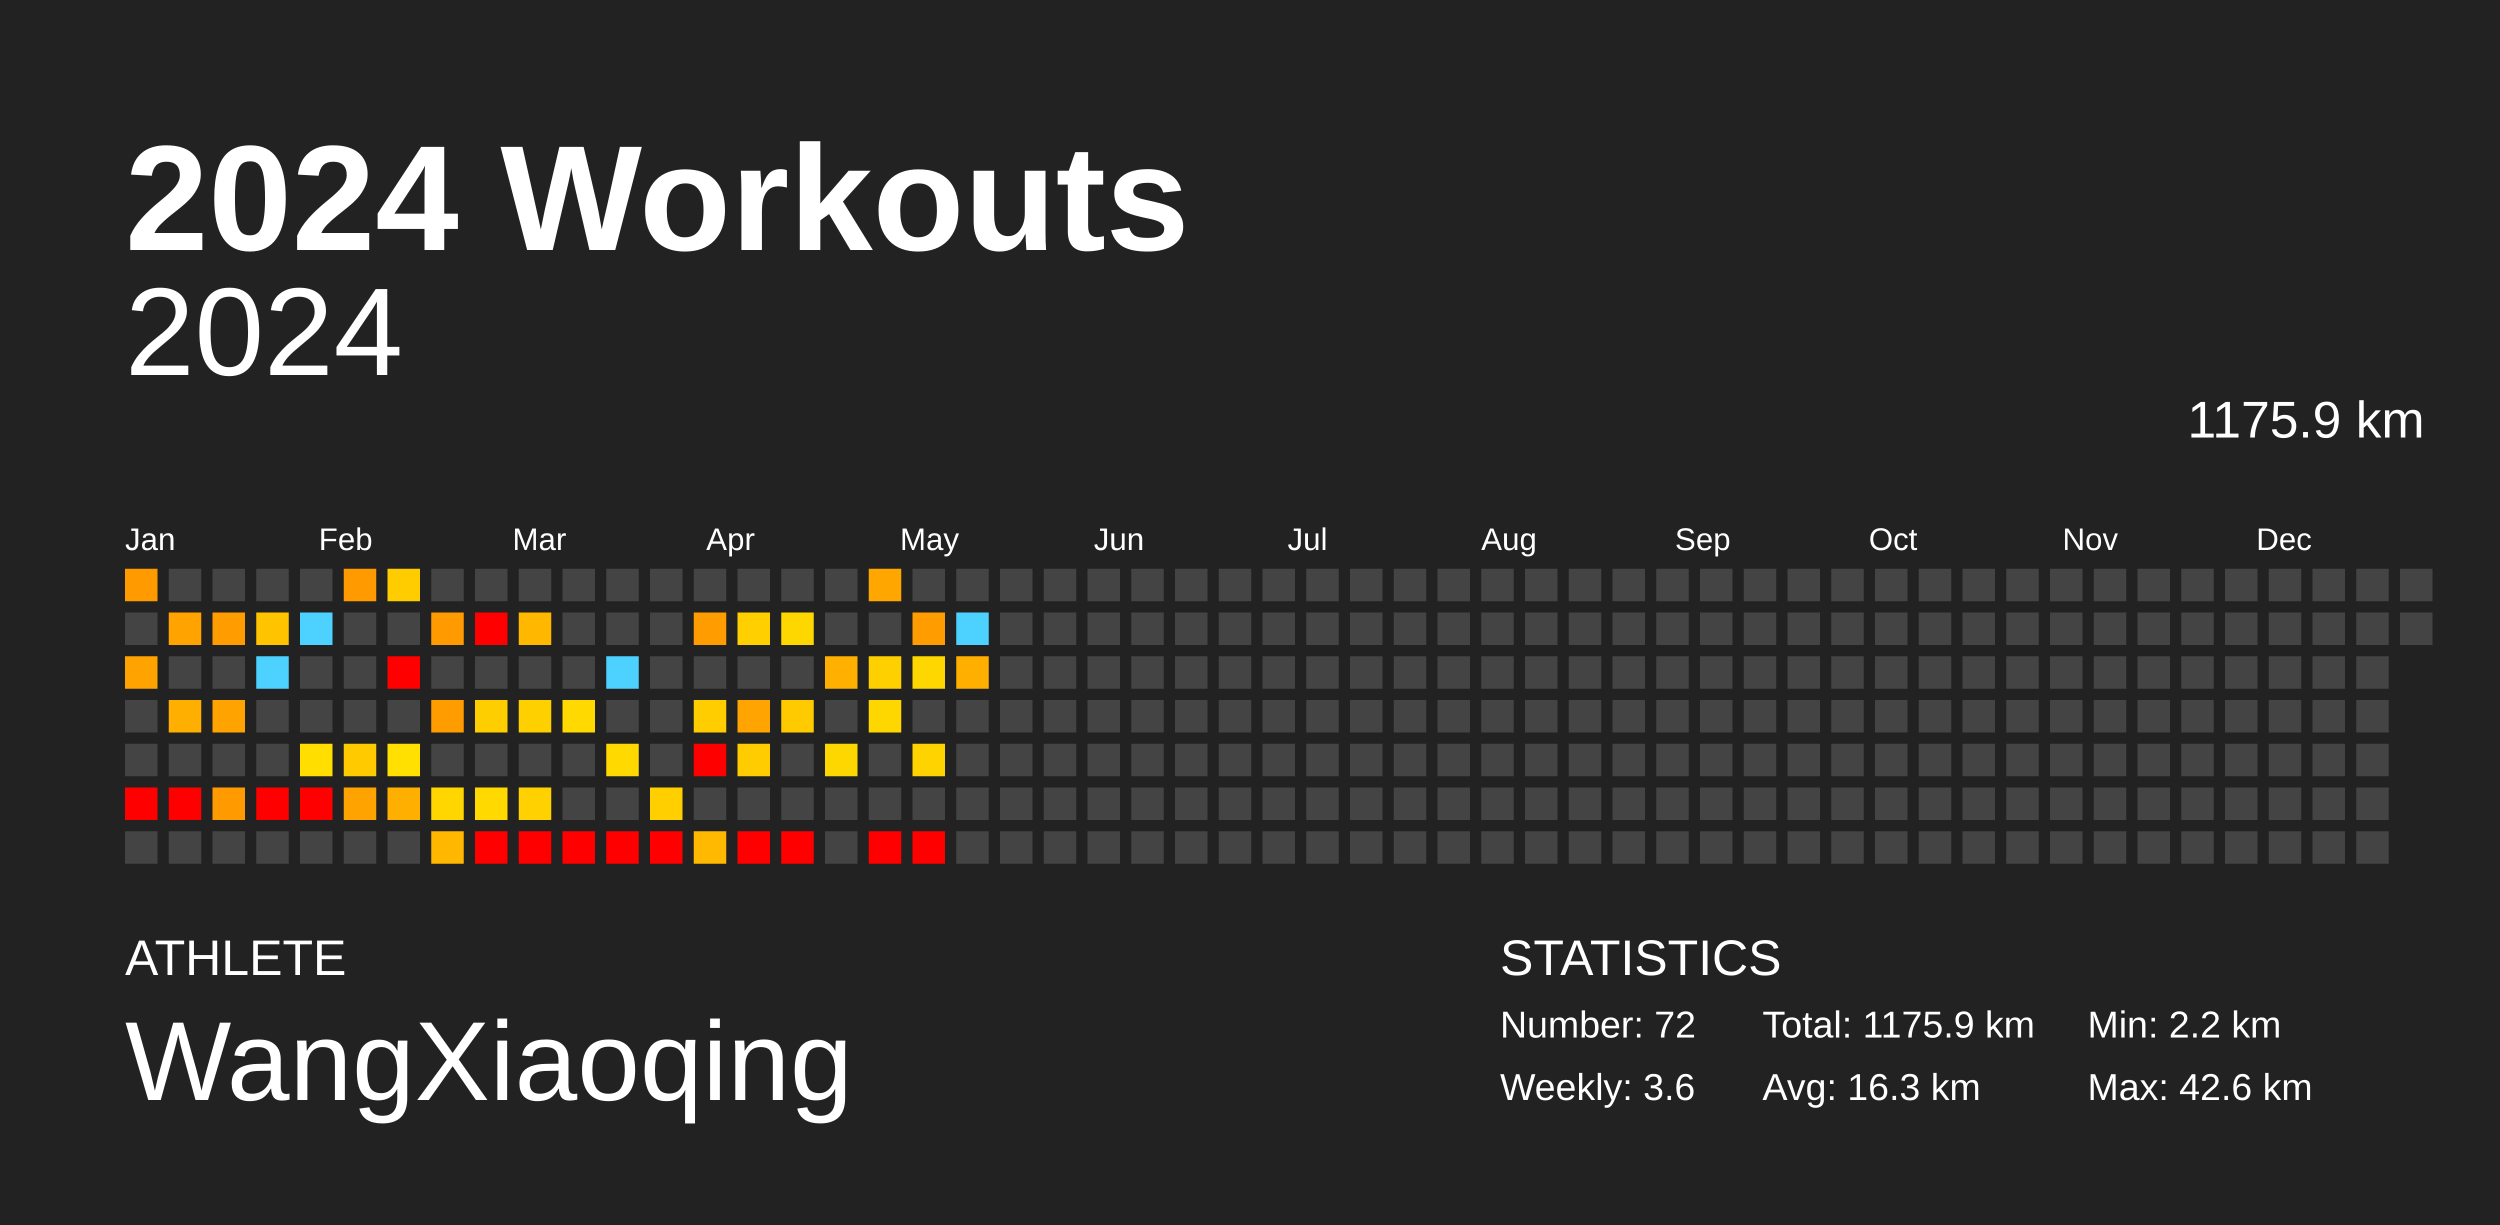
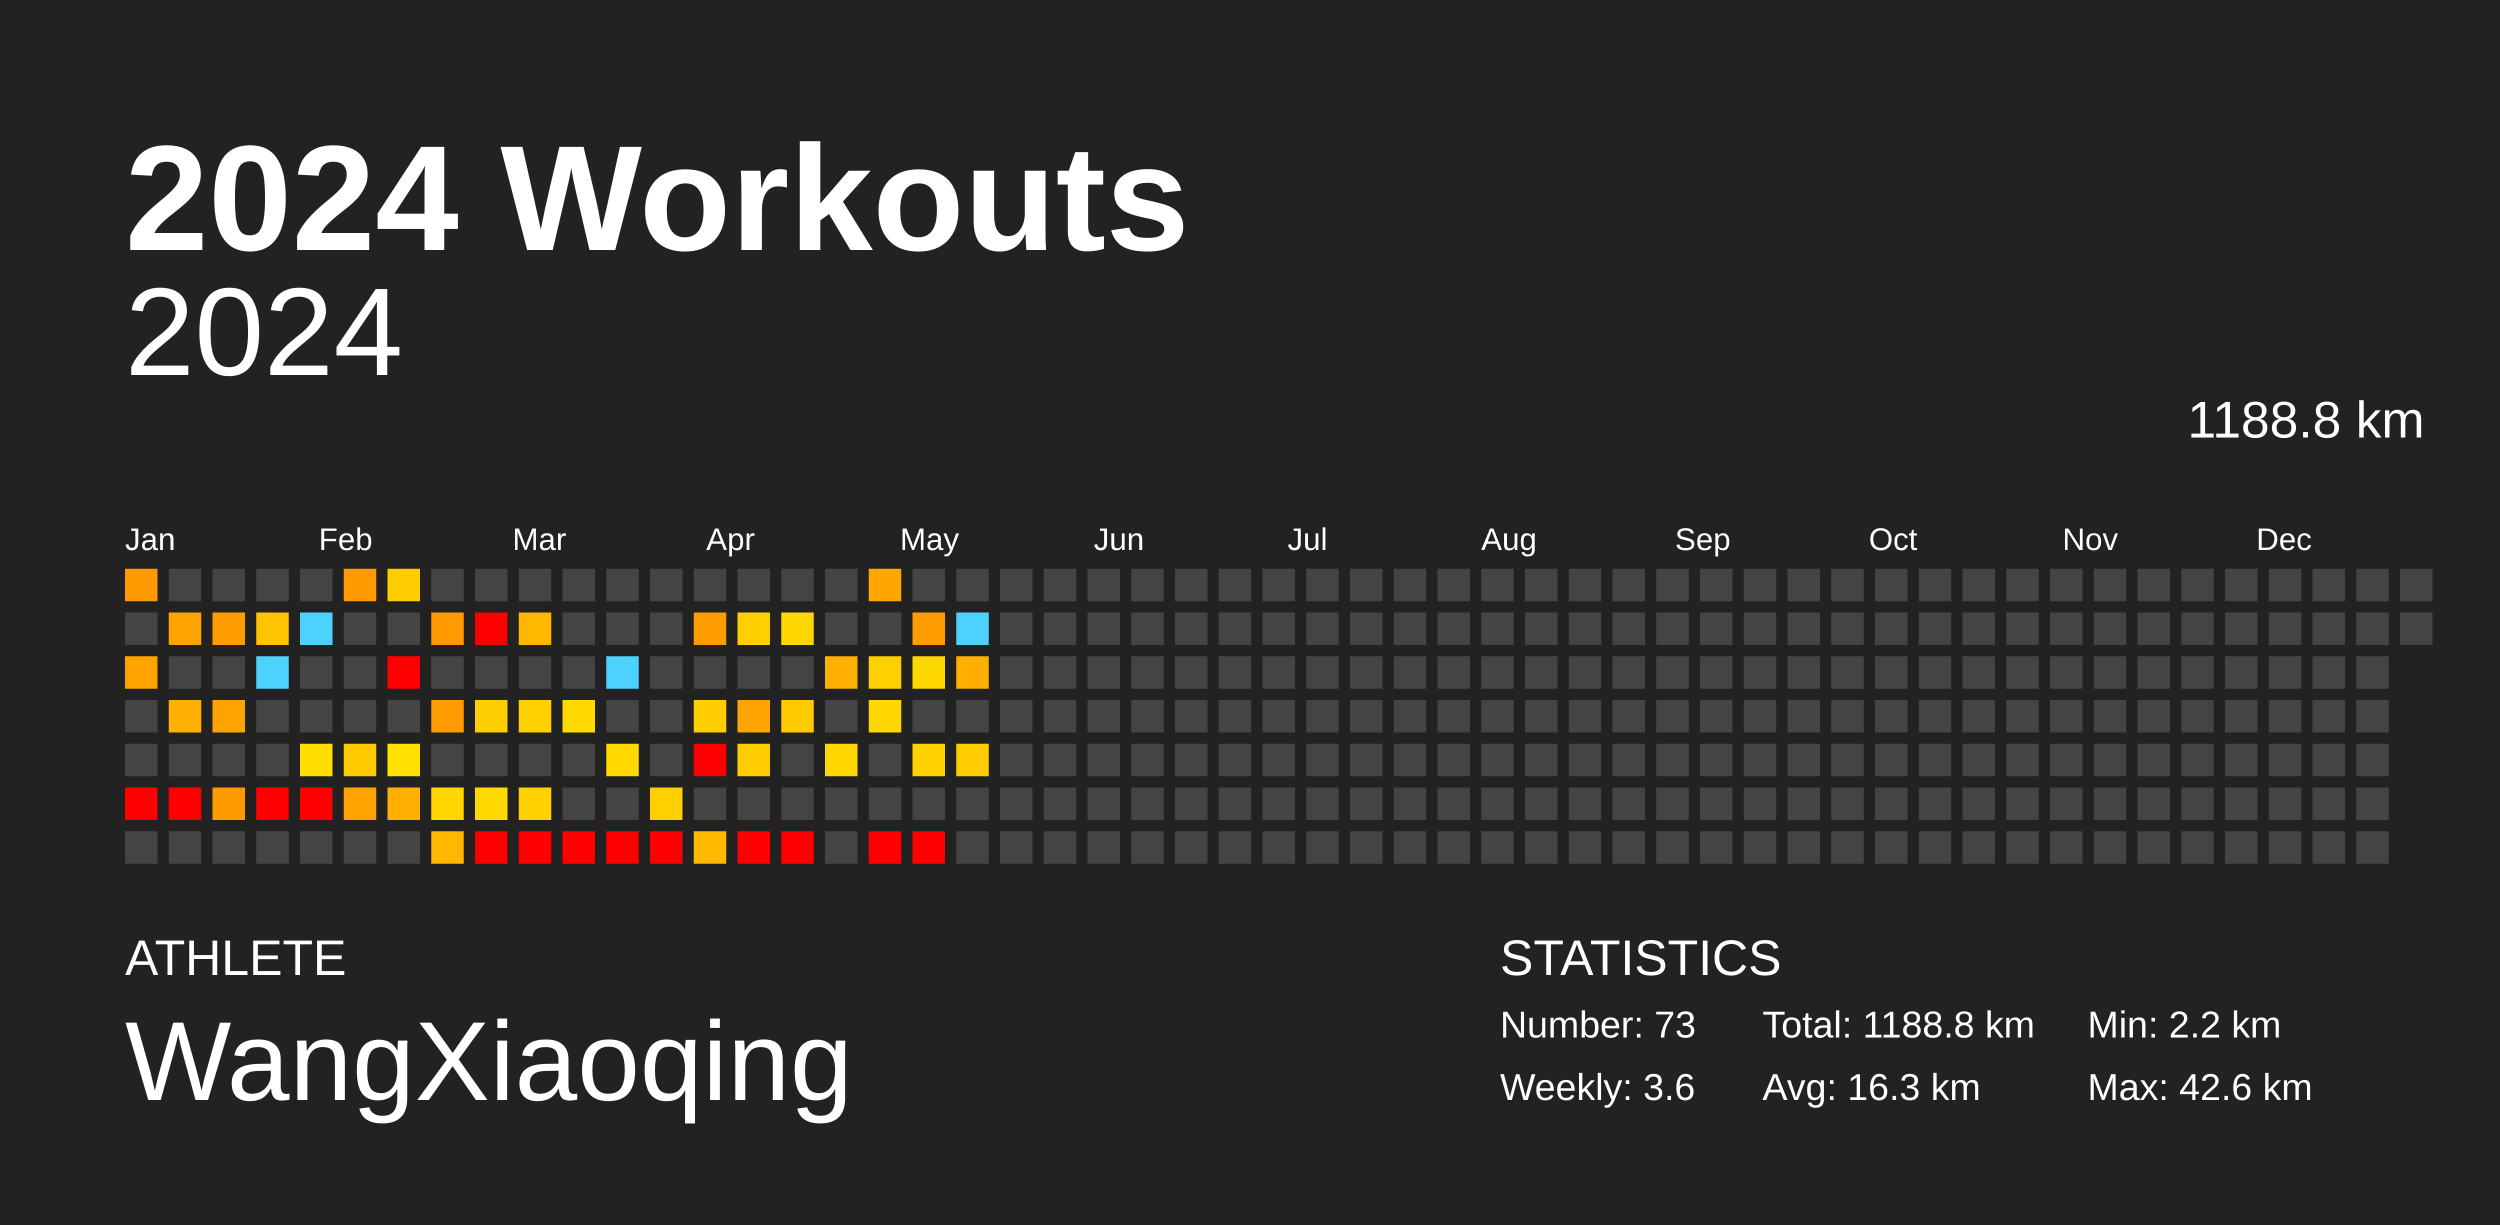
<svg xmlns="http://www.w3.org/2000/svg" baseProfile="full" height="98mm" version="1.1" viewBox="0,0,200,98" width="200mm">
  <defs />
  <rect fill="#222222" height="98" width="200" x="0" y="0" />
  <text fill="#FFFFFF" style="font-size:12px; font-family:Arial; font-weight:bold;" x="10" y="20">2024 Workouts</text>
  <text fill="#FFFFFF" style="font-size:4px; font-family:Arial" x="10" y="78">ATHLETE</text>
  <text fill="#FFFFFF" style="font-size:9px; font-family:Arial" x="10" y="88">WangXiaoqing</text>
  <text fill="#FFFFFF" style="font-size:4px; font-family:Arial" x="120" y="78">STATISTICS</text>
-   <text fill="#FFFFFF" style="font-size:3px; font-family:Arial" x="120" y="83">Number: 72</text>
+   <text fill="#FFFFFF" style="font-size:3px; font-family:Arial" x="120" y="83">Number: 73</text>
  <text fill="#FFFFFF" style="font-size:3px; font-family:Arial" x="120" y="88">Weekly: 3.6</text>
-   <text fill="#FFFFFF" style="font-size:3px; font-family:Arial" x="141" y="83">Total: 1175.9 km</text>
+   <text fill="#FFFFFF" style="font-size:3px; font-family:Arial" x="141" y="83">Total: 1188.8 km</text>
  <text fill="#FFFFFF" style="font-size:3px; font-family:Arial" x="141" y="88">Avg: 16.3 km</text>
  <text fill="#FFFFFF" style="font-size:3px; font-family:Arial" x="167" y="83">Min: 2.2 km</text>
  <text fill="#FFFFFF" style="font-size:3px; font-family:Arial" x="167" y="88">Max: 42.6 km</text>
  <text alignment-baseline="hanging" fill="#FFFFFF" style="font-size:10.0px; font-family:Arial;" x="10" y="30">2024</text>
-   <text alignment-baseline="hanging" fill="#FFFFFF" style="font-size:4.125px; font-family:Arial;" x="175" y="35">1175.9 km</text>
+   <text alignment-baseline="hanging" fill="#FFFFFF" style="font-size:4.125px; font-family:Arial;" x="175" y="35">1188.8 km</text>
  <text fill="#FFFFFF" style="font-size:2.5px; font-family:Arial" x="10.0" y="44">Jan</text>
  <text fill="#FFFFFF" style="font-size:2.5px; font-family:Arial" x="25.5" y="44">Feb</text>
  <text fill="#FFFFFF" style="font-size:2.5px; font-family:Arial" x="41.0" y="44">Mar</text>
  <text fill="#FFFFFF" style="font-size:2.5px; font-family:Arial" x="56.5" y="44">Apr</text>
  <text fill="#FFFFFF" style="font-size:2.5px; font-family:Arial" x="72.0" y="44">May</text>
  <text fill="#FFFFFF" style="font-size:2.5px; font-family:Arial" x="87.5" y="44">Jun</text>
  <text fill="#FFFFFF" style="font-size:2.5px; font-family:Arial" x="103.0" y="44">Jul</text>
  <text fill="#FFFFFF" style="font-size:2.5px; font-family:Arial" x="118.5" y="44">Aug</text>
  <text fill="#FFFFFF" style="font-size:2.5px; font-family:Arial" x="134.0" y="44">Sep</text>
  <text fill="#FFFFFF" style="font-size:2.5px; font-family:Arial" x="149.5" y="44">Oct</text>
  <text fill="#FFFFFF" style="font-size:2.5px; font-family:Arial" x="165.0" y="44">Nov</text>
  <text fill="#FFFFFF" style="font-size:2.5px; font-family:Arial" x="180.5" y="44">Dec</text>
  <rect fill="#ff9b00" height="2.6" width="2.6" x="10.0" y="45.5" />
  <rect fill="#444444" height="2.6" width="2.6" x="10.0" y="49.0" />
  <rect fill="#ffa300" height="2.6" width="2.6" x="10.0" y="52.5" />
  <rect fill="#444444" height="2.6" width="2.6" x="10.0" y="56.0" />
  <rect fill="#444444" height="2.6" width="2.6" x="10.0" y="59.5" />
  <rect fill="red" height="2.6" width="2.6" x="10.0" y="63.0" />
  <rect fill="#444444" height="2.6" width="2.6" x="10.0" y="66.5" />
  <rect fill="#444444" height="2.6" width="2.6" x="13.5" y="45.5" />
  <rect fill="#ffa300" height="2.6" width="2.6" x="13.5" y="49.0" />
  <rect fill="#444444" height="2.6" width="2.6" x="13.5" y="52.5" />
  <rect fill="#ffaf00" height="2.6" width="2.6" x="13.5" y="56.0" />
  <rect fill="#444444" height="2.6" width="2.6" x="13.5" y="59.5" />
  <rect fill="red" height="2.6" width="2.6" x="13.5" y="63.0" />
  <rect fill="#444444" height="2.6" width="2.6" x="13.5" y="66.5" />
  <rect fill="#444444" height="2.6" width="2.6" x="17.0" y="45.5" />
  <rect fill="#ff9c00" height="2.6" width="2.6" x="17.0" y="49.0" />
  <rect fill="#444444" height="2.6" width="2.6" x="17.0" y="52.5" />
  <rect fill="#ffa300" height="2.6" width="2.6" x="17.0" y="56.0" />
  <rect fill="#444444" height="2.6" width="2.6" x="17.0" y="59.5" />
  <rect fill="#ff9b00" height="2.6" width="2.6" x="17.0" y="63.0" />
  <rect fill="#444444" height="2.6" width="2.6" x="17.0" y="66.5" />
  <rect fill="#444444" height="2.6" width="2.6" x="20.5" y="45.5" />
  <rect fill="#ffc300" height="2.6" width="2.6" x="20.5" y="49.0" />
  <rect fill="#4dd2ff" height="2.6" width="2.6" x="20.5" y="52.5" />
  <rect fill="#444444" height="2.6" width="2.6" x="20.5" y="56.0" />
  <rect fill="#444444" height="2.6" width="2.6" x="20.5" y="59.5" />
  <rect fill="red" height="2.6" width="2.6" x="20.5" y="63.0" />
  <rect fill="#444444" height="2.6" width="2.6" x="20.5" y="66.5" />
  <rect fill="#444444" height="2.6" width="2.6" x="24.0" y="45.5" />
  <rect fill="#4dd2ff" height="2.6" width="2.6" x="24.0" y="49.0" />
  <rect fill="#444444" height="2.6" width="2.6" x="24.0" y="52.5" />
  <rect fill="#444444" height="2.6" width="2.6" x="24.0" y="56.0" />
  <rect fill="#ffde00" height="2.6" width="2.6" x="24.0" y="59.5" />
  <rect fill="red" height="2.6" width="2.6" x="24.0" y="63.0" />
  <rect fill="#444444" height="2.6" width="2.6" x="24.0" y="66.5" />
  <rect fill="#ff9b00" height="2.6" width="2.6" x="27.5" y="45.5" />
  <rect fill="#444444" height="2.6" width="2.6" x="27.5" y="49.0" />
  <rect fill="#444444" height="2.6" width="2.6" x="27.5" y="52.5" />
  <rect fill="#444444" height="2.6" width="2.6" x="27.5" y="56.0" />
  <rect fill="#ffcb00" height="2.6" width="2.6" x="27.5" y="59.5" />
  <rect fill="#ffa300" height="2.6" width="2.6" x="27.5" y="63.0" />
  <rect fill="#444444" height="2.6" width="2.6" x="27.5" y="66.5" />
  <rect fill="#ffcc00" height="2.6" width="2.6" x="31.0" y="45.5" />
  <rect fill="#444444" height="2.6" width="2.6" x="31.0" y="49.0" />
  <rect fill="red" height="2.6" width="2.6" x="31.0" y="52.5" />
  <rect fill="#444444" height="2.6" width="2.6" x="31.0" y="56.0" />
  <rect fill="#ffe000" height="2.6" width="2.6" x="31.0" y="59.5" />
  <rect fill="#ffaf00" height="2.6" width="2.6" x="31.0" y="63.0" />
  <rect fill="#444444" height="2.6" width="2.6" x="31.0" y="66.5" />
  <rect fill="#444444" height="2.6" width="2.6" x="34.5" y="45.5" />
  <rect fill="#ff9b00" height="2.6" width="2.6" x="34.5" y="49.0" />
  <rect fill="#444444" height="2.6" width="2.6" x="34.5" y="52.5" />
  <rect fill="#ff9c00" height="2.6" width="2.6" x="34.5" y="56.0" />
  <rect fill="#444444" height="2.6" width="2.6" x="34.5" y="59.5" />
  <rect fill="#ffd600" height="2.6" width="2.6" x="34.5" y="63.0" />
  <rect fill="#ffb700" height="2.6" width="2.6" x="34.5" y="66.5" />
  <rect fill="#444444" height="2.6" width="2.6" x="38.0" y="45.5" />
  <rect fill="red" height="2.6" width="2.6" x="38.0" y="49.0" />
  <rect fill="#444444" height="2.6" width="2.6" x="38.0" y="52.5" />
  <rect fill="#ffce00" height="2.6" width="2.6" x="38.0" y="56.0" />
  <rect fill="#444444" height="2.6" width="2.6" x="38.0" y="59.5" />
  <rect fill="#ffd900" height="2.6" width="2.6" x="38.0" y="63.0" />
  <rect fill="red" height="2.6" width="2.6" x="38.0" y="66.5" />
  <rect fill="#444444" height="2.6" width="2.6" x="41.5" y="45.5" />
  <rect fill="#ffb700" height="2.6" width="2.6" x="41.5" y="49.0" />
  <rect fill="#444444" height="2.6" width="2.6" x="41.5" y="52.5" />
  <rect fill="#ffd000" height="2.6" width="2.6" x="41.5" y="56.0" />
  <rect fill="#444444" height="2.6" width="2.6" x="41.5" y="59.5" />
  <rect fill="#ffd100" height="2.6" width="2.6" x="41.5" y="63.0" />
  <rect fill="red" height="2.6" width="2.6" x="41.5" y="66.5" />
  <rect fill="#444444" height="2.6" width="2.6" x="45.0" y="45.5" />
  <rect fill="#444444" height="2.6" width="2.6" x="45.0" y="49.0" />
  <rect fill="#444444" height="2.6" width="2.6" x="45.0" y="52.5" />
  <rect fill="#ffd900" height="2.6" width="2.6" x="45.0" y="56.0" />
  <rect fill="#444444" height="2.6" width="2.6" x="45.0" y="59.5" />
  <rect fill="#444444" height="2.6" width="2.6" x="45.0" y="63.0" />
  <rect fill="red" height="2.6" width="2.6" x="45.0" y="66.5" />
  <rect fill="#444444" height="2.6" width="2.6" x="48.5" y="45.5" />
  <rect fill="#444444" height="2.6" width="2.6" x="48.5" y="49.0" />
  <rect fill="#4dd2ff" height="2.6" width="2.6" x="48.5" y="52.5" />
  <rect fill="#444444" height="2.6" width="2.6" x="48.5" y="56.0" />
  <rect fill="#ffd900" height="2.6" width="2.6" x="48.5" y="59.5" />
  <rect fill="#444444" height="2.6" width="2.6" x="48.5" y="63.0" />
  <rect fill="red" height="2.6" width="2.6" x="48.5" y="66.5" />
  <rect fill="#444444" height="2.6" width="2.6" x="52.0" y="45.5" />
  <rect fill="#444444" height="2.6" width="2.6" x="52.0" y="49.0" />
  <rect fill="#444444" height="2.6" width="2.6" x="52.0" y="52.5" />
  <rect fill="#444444" height="2.6" width="2.6" x="52.0" y="56.0" />
  <rect fill="#444444" height="2.6" width="2.6" x="52.0" y="59.5" />
  <rect fill="#ffcf00" height="2.6" width="2.6" x="52.0" y="63.0" />
  <rect fill="red" height="2.6" width="2.6" x="52.0" y="66.5" />
  <rect fill="#444444" height="2.6" width="2.6" x="55.5" y="45.5" />
  <rect fill="#ff9c00" height="2.6" width="2.6" x="55.5" y="49.0" />
  <rect fill="#444444" height="2.6" width="2.6" x="55.5" y="52.5" />
  <rect fill="#ffcd00" height="2.6" width="2.6" x="55.5" y="56.0" />
  <rect fill="red" height="2.6" width="2.6" x="55.5" y="59.5" />
  <rect fill="#444444" height="2.6" width="2.6" x="55.5" y="63.0" />
  <rect fill="#ffb900" height="2.6" width="2.6" x="55.5" y="66.5" />
  <rect fill="#444444" height="2.6" width="2.6" x="59.0" y="45.5" />
  <rect fill="#ffcf00" height="2.6" width="2.6" x="59.0" y="49.0" />
  <rect fill="#444444" height="2.6" width="2.6" x="59.0" y="52.5" />
  <rect fill="#ffa400" height="2.6" width="2.6" x="59.0" y="56.0" />
  <rect fill="#ffcc00" height="2.6" width="2.6" x="59.0" y="59.5" />
  <rect fill="#444444" height="2.6" width="2.6" x="59.0" y="63.0" />
  <rect fill="red" height="2.6" width="2.6" x="59.0" y="66.5" />
  <rect fill="#444444" height="2.6" width="2.6" x="62.5" y="45.5" />
  <rect fill="#ffd700" height="2.6" width="2.6" x="62.5" y="49.0" />
  <rect fill="#444444" height="2.6" width="2.6" x="62.5" y="52.5" />
  <rect fill="#ffcb00" height="2.6" width="2.6" x="62.5" y="56.0" />
  <rect fill="#444444" height="2.6" width="2.6" x="62.5" y="59.5" />
  <rect fill="#444444" height="2.6" width="2.6" x="62.5" y="63.0" />
  <rect fill="red" height="2.6" width="2.6" x="62.5" y="66.5" />
  <rect fill="#444444" height="2.6" width="2.6" x="66.0" y="45.5" />
  <rect fill="#444444" height="2.6" width="2.6" x="66.0" y="49.0" />
  <rect fill="#ffb000" height="2.6" width="2.6" x="66.0" y="52.5" />
  <rect fill="#444444" height="2.6" width="2.6" x="66.0" y="56.0" />
  <rect fill="#ffd700" height="2.6" width="2.6" x="66.0" y="59.5" />
  <rect fill="#444444" height="2.6" width="2.6" x="66.0" y="63.0" />
  <rect fill="#444444" height="2.6" width="2.6" x="66.0" y="66.5" />
  <rect fill="#ffa700" height="2.6" width="2.6" x="69.5" y="45.5" />
  <rect fill="#444444" height="2.6" width="2.6" x="69.5" y="49.0" />
  <rect fill="#ffd000" height="2.6" width="2.6" x="69.5" y="52.5" />
  <rect fill="#ffd700" height="2.6" width="2.6" x="69.5" y="56.0" />
  <rect fill="#444444" height="2.6" width="2.6" x="69.5" y="59.5" />
  <rect fill="#444444" height="2.6" width="2.6" x="69.5" y="63.0" />
  <rect fill="red" height="2.6" width="2.6" x="69.5" y="66.5" />
  <rect fill="#444444" height="2.6" width="2.6" x="73.0" y="45.5" />
  <rect fill="#ff9c00" height="2.6" width="2.6" x="73.0" y="49.0" />
  <rect fill="#ffd700" height="2.6" width="2.6" x="73.0" y="52.5" />
  <rect fill="#444444" height="2.6" width="2.6" x="73.0" y="56.0" />
  <rect fill="#ffd300" height="2.6" width="2.6" x="73.0" y="59.5" />
  <rect fill="#444444" height="2.6" width="2.6" x="73.0" y="63.0" />
  <rect fill="red" height="2.6" width="2.6" x="73.0" y="66.5" />
  <rect fill="#444444" height="2.6" width="2.6" x="76.5" y="45.5" />
  <rect fill="#4dd2ff" height="2.6" width="2.6" x="76.5" y="49.0" />
  <rect fill="#ffaf00" height="2.6" width="2.6" x="76.5" y="52.5" />
  <rect fill="#444444" height="2.6" width="2.6" x="76.5" y="56.0" />
-   <rect fill="#444444" height="2.6" width="2.6" x="76.5" y="59.5" />
+   <rect fill="#ffcc00" height="2.6" width="2.6" x="76.5" y="59.5" />
  <rect fill="#444444" height="2.6" width="2.6" x="76.5" y="63.0" />
  <rect fill="#444444" height="2.6" width="2.6" x="76.5" y="66.5" />
  <rect fill="#444444" height="2.6" width="2.6" x="80.0" y="45.5" />
  <rect fill="#444444" height="2.6" width="2.6" x="80.0" y="49.0" />
  <rect fill="#444444" height="2.6" width="2.6" x="80.0" y="52.5" />
  <rect fill="#444444" height="2.6" width="2.6" x="80.0" y="56.0" />
  <rect fill="#444444" height="2.6" width="2.6" x="80.0" y="59.5" />
  <rect fill="#444444" height="2.6" width="2.6" x="80.0" y="63.0" />
  <rect fill="#444444" height="2.6" width="2.6" x="80.0" y="66.5" />
  <rect fill="#444444" height="2.6" width="2.6" x="83.5" y="45.5" />
  <rect fill="#444444" height="2.6" width="2.6" x="83.5" y="49.0" />
  <rect fill="#444444" height="2.6" width="2.6" x="83.5" y="52.5" />
  <rect fill="#444444" height="2.6" width="2.6" x="83.5" y="56.0" />
  <rect fill="#444444" height="2.6" width="2.6" x="83.5" y="59.5" />
  <rect fill="#444444" height="2.6" width="2.6" x="83.5" y="63.0" />
  <rect fill="#444444" height="2.6" width="2.6" x="83.5" y="66.5" />
  <rect fill="#444444" height="2.6" width="2.6" x="87.0" y="45.5" />
  <rect fill="#444444" height="2.6" width="2.6" x="87.0" y="49.0" />
  <rect fill="#444444" height="2.6" width="2.6" x="87.0" y="52.5" />
  <rect fill="#444444" height="2.6" width="2.6" x="87.0" y="56.0" />
  <rect fill="#444444" height="2.6" width="2.6" x="87.0" y="59.5" />
  <rect fill="#444444" height="2.6" width="2.6" x="87.0" y="63.0" />
  <rect fill="#444444" height="2.6" width="2.6" x="87.0" y="66.5" />
  <rect fill="#444444" height="2.6" width="2.6" x="90.5" y="45.5" />
  <rect fill="#444444" height="2.6" width="2.6" x="90.5" y="49.0" />
  <rect fill="#444444" height="2.6" width="2.6" x="90.5" y="52.5" />
  <rect fill="#444444" height="2.6" width="2.6" x="90.5" y="56.0" />
  <rect fill="#444444" height="2.6" width="2.6" x="90.5" y="59.5" />
  <rect fill="#444444" height="2.6" width="2.6" x="90.5" y="63.0" />
  <rect fill="#444444" height="2.6" width="2.6" x="90.5" y="66.5" />
  <rect fill="#444444" height="2.6" width="2.6" x="94.0" y="45.5" />
  <rect fill="#444444" height="2.6" width="2.6" x="94.0" y="49.0" />
  <rect fill="#444444" height="2.6" width="2.6" x="94.0" y="52.5" />
  <rect fill="#444444" height="2.6" width="2.6" x="94.0" y="56.0" />
  <rect fill="#444444" height="2.6" width="2.6" x="94.0" y="59.5" />
  <rect fill="#444444" height="2.6" width="2.6" x="94.0" y="63.0" />
  <rect fill="#444444" height="2.6" width="2.6" x="94.0" y="66.5" />
  <rect fill="#444444" height="2.6" width="2.6" x="97.5" y="45.5" />
  <rect fill="#444444" height="2.6" width="2.6" x="97.5" y="49.0" />
  <rect fill="#444444" height="2.6" width="2.6" x="97.5" y="52.5" />
  <rect fill="#444444" height="2.6" width="2.6" x="97.5" y="56.0" />
  <rect fill="#444444" height="2.6" width="2.6" x="97.5" y="59.5" />
  <rect fill="#444444" height="2.6" width="2.6" x="97.5" y="63.0" />
  <rect fill="#444444" height="2.6" width="2.6" x="97.5" y="66.5" />
  <rect fill="#444444" height="2.6" width="2.6" x="101.0" y="45.5" />
  <rect fill="#444444" height="2.6" width="2.6" x="101.0" y="49.0" />
  <rect fill="#444444" height="2.6" width="2.6" x="101.0" y="52.5" />
  <rect fill="#444444" height="2.6" width="2.6" x="101.0" y="56.0" />
  <rect fill="#444444" height="2.6" width="2.6" x="101.0" y="59.5" />
  <rect fill="#444444" height="2.6" width="2.6" x="101.0" y="63.0" />
  <rect fill="#444444" height="2.6" width="2.6" x="101.0" y="66.5" />
  <rect fill="#444444" height="2.6" width="2.6" x="104.5" y="45.5" />
  <rect fill="#444444" height="2.6" width="2.6" x="104.5" y="49.0" />
  <rect fill="#444444" height="2.6" width="2.6" x="104.5" y="52.5" />
  <rect fill="#444444" height="2.6" width="2.6" x="104.5" y="56.0" />
  <rect fill="#444444" height="2.6" width="2.6" x="104.5" y="59.5" />
  <rect fill="#444444" height="2.6" width="2.6" x="104.5" y="63.0" />
  <rect fill="#444444" height="2.6" width="2.6" x="104.5" y="66.5" />
  <rect fill="#444444" height="2.6" width="2.6" x="108.0" y="45.5" />
  <rect fill="#444444" height="2.6" width="2.6" x="108.0" y="49.0" />
  <rect fill="#444444" height="2.6" width="2.6" x="108.0" y="52.5" />
  <rect fill="#444444" height="2.6" width="2.6" x="108.0" y="56.0" />
  <rect fill="#444444" height="2.6" width="2.6" x="108.0" y="59.5" />
  <rect fill="#444444" height="2.6" width="2.6" x="108.0" y="63.0" />
  <rect fill="#444444" height="2.6" width="2.6" x="108.0" y="66.5" />
  <rect fill="#444444" height="2.6" width="2.6" x="111.5" y="45.5" />
  <rect fill="#444444" height="2.6" width="2.6" x="111.5" y="49.0" />
  <rect fill="#444444" height="2.6" width="2.6" x="111.5" y="52.5" />
  <rect fill="#444444" height="2.6" width="2.6" x="111.5" y="56.0" />
  <rect fill="#444444" height="2.6" width="2.6" x="111.5" y="59.5" />
  <rect fill="#444444" height="2.6" width="2.6" x="111.5" y="63.0" />
  <rect fill="#444444" height="2.6" width="2.6" x="111.5" y="66.5" />
  <rect fill="#444444" height="2.6" width="2.6" x="115.0" y="45.5" />
  <rect fill="#444444" height="2.6" width="2.6" x="115.0" y="49.0" />
  <rect fill="#444444" height="2.6" width="2.6" x="115.0" y="52.5" />
  <rect fill="#444444" height="2.6" width="2.6" x="115.0" y="56.0" />
  <rect fill="#444444" height="2.6" width="2.6" x="115.0" y="59.5" />
  <rect fill="#444444" height="2.6" width="2.6" x="115.0" y="63.0" />
  <rect fill="#444444" height="2.6" width="2.6" x="115.0" y="66.5" />
  <rect fill="#444444" height="2.6" width="2.6" x="118.5" y="45.5" />
  <rect fill="#444444" height="2.6" width="2.6" x="118.5" y="49.0" />
  <rect fill="#444444" height="2.6" width="2.6" x="118.5" y="52.5" />
  <rect fill="#444444" height="2.6" width="2.6" x="118.5" y="56.0" />
  <rect fill="#444444" height="2.6" width="2.6" x="118.5" y="59.5" />
  <rect fill="#444444" height="2.6" width="2.6" x="118.5" y="63.0" />
  <rect fill="#444444" height="2.6" width="2.6" x="118.5" y="66.5" />
  <rect fill="#444444" height="2.6" width="2.6" x="122.0" y="45.5" />
  <rect fill="#444444" height="2.6" width="2.6" x="122.0" y="49.0" />
  <rect fill="#444444" height="2.6" width="2.6" x="122.0" y="52.5" />
  <rect fill="#444444" height="2.6" width="2.6" x="122.0" y="56.0" />
  <rect fill="#444444" height="2.6" width="2.6" x="122.0" y="59.5" />
  <rect fill="#444444" height="2.6" width="2.6" x="122.0" y="63.0" />
  <rect fill="#444444" height="2.6" width="2.6" x="122.0" y="66.5" />
  <rect fill="#444444" height="2.6" width="2.6" x="125.5" y="45.5" />
  <rect fill="#444444" height="2.6" width="2.6" x="125.5" y="49.0" />
  <rect fill="#444444" height="2.6" width="2.6" x="125.5" y="52.5" />
  <rect fill="#444444" height="2.6" width="2.6" x="125.5" y="56.0" />
  <rect fill="#444444" height="2.6" width="2.6" x="125.5" y="59.5" />
  <rect fill="#444444" height="2.6" width="2.6" x="125.5" y="63.0" />
  <rect fill="#444444" height="2.6" width="2.6" x="125.5" y="66.5" />
  <rect fill="#444444" height="2.6" width="2.6" x="129.0" y="45.5" />
  <rect fill="#444444" height="2.6" width="2.6" x="129.0" y="49.0" />
  <rect fill="#444444" height="2.6" width="2.6" x="129.0" y="52.5" />
  <rect fill="#444444" height="2.6" width="2.6" x="129.0" y="56.0" />
  <rect fill="#444444" height="2.6" width="2.6" x="129.0" y="59.5" />
  <rect fill="#444444" height="2.6" width="2.6" x="129.0" y="63.0" />
  <rect fill="#444444" height="2.6" width="2.6" x="129.0" y="66.5" />
  <rect fill="#444444" height="2.6" width="2.6" x="132.5" y="45.5" />
  <rect fill="#444444" height="2.6" width="2.6" x="132.5" y="49.0" />
  <rect fill="#444444" height="2.6" width="2.6" x="132.5" y="52.5" />
  <rect fill="#444444" height="2.6" width="2.6" x="132.5" y="56.0" />
  <rect fill="#444444" height="2.6" width="2.6" x="132.5" y="59.5" />
  <rect fill="#444444" height="2.6" width="2.6" x="132.5" y="63.0" />
  <rect fill="#444444" height="2.6" width="2.6" x="132.5" y="66.5" />
  <rect fill="#444444" height="2.6" width="2.6" x="136.0" y="45.5" />
  <rect fill="#444444" height="2.6" width="2.6" x="136.0" y="49.0" />
  <rect fill="#444444" height="2.6" width="2.6" x="136.0" y="52.5" />
  <rect fill="#444444" height="2.6" width="2.6" x="136.0" y="56.0" />
  <rect fill="#444444" height="2.6" width="2.6" x="136.0" y="59.5" />
  <rect fill="#444444" height="2.6" width="2.6" x="136.0" y="63.0" />
  <rect fill="#444444" height="2.6" width="2.6" x="136.0" y="66.5" />
  <rect fill="#444444" height="2.6" width="2.6" x="139.5" y="45.5" />
  <rect fill="#444444" height="2.6" width="2.6" x="139.5" y="49.0" />
  <rect fill="#444444" height="2.6" width="2.6" x="139.5" y="52.5" />
  <rect fill="#444444" height="2.6" width="2.6" x="139.5" y="56.0" />
  <rect fill="#444444" height="2.6" width="2.6" x="139.5" y="59.5" />
  <rect fill="#444444" height="2.6" width="2.6" x="139.5" y="63.0" />
  <rect fill="#444444" height="2.6" width="2.6" x="139.5" y="66.5" />
  <rect fill="#444444" height="2.6" width="2.6" x="143.0" y="45.5" />
  <rect fill="#444444" height="2.6" width="2.6" x="143.0" y="49.0" />
  <rect fill="#444444" height="2.6" width="2.6" x="143.0" y="52.5" />
  <rect fill="#444444" height="2.6" width="2.6" x="143.0" y="56.0" />
  <rect fill="#444444" height="2.6" width="2.6" x="143.0" y="59.5" />
  <rect fill="#444444" height="2.6" width="2.6" x="143.0" y="63.0" />
  <rect fill="#444444" height="2.6" width="2.6" x="143.0" y="66.5" />
  <rect fill="#444444" height="2.6" width="2.6" x="146.5" y="45.5" />
  <rect fill="#444444" height="2.6" width="2.6" x="146.5" y="49.0" />
  <rect fill="#444444" height="2.6" width="2.6" x="146.5" y="52.5" />
  <rect fill="#444444" height="2.6" width="2.6" x="146.5" y="56.0" />
  <rect fill="#444444" height="2.6" width="2.6" x="146.5" y="59.5" />
  <rect fill="#444444" height="2.6" width="2.6" x="146.5" y="63.0" />
  <rect fill="#444444" height="2.6" width="2.6" x="146.5" y="66.5" />
  <rect fill="#444444" height="2.6" width="2.6" x="150.0" y="45.5" />
  <rect fill="#444444" height="2.6" width="2.6" x="150.0" y="49.0" />
  <rect fill="#444444" height="2.6" width="2.6" x="150.0" y="52.5" />
  <rect fill="#444444" height="2.6" width="2.6" x="150.0" y="56.0" />
  <rect fill="#444444" height="2.6" width="2.6" x="150.0" y="59.5" />
  <rect fill="#444444" height="2.6" width="2.6" x="150.0" y="63.0" />
  <rect fill="#444444" height="2.6" width="2.6" x="150.0" y="66.5" />
  <rect fill="#444444" height="2.6" width="2.6" x="153.5" y="45.5" />
  <rect fill="#444444" height="2.6" width="2.6" x="153.5" y="49.0" />
  <rect fill="#444444" height="2.6" width="2.6" x="153.5" y="52.5" />
  <rect fill="#444444" height="2.6" width="2.6" x="153.5" y="56.0" />
  <rect fill="#444444" height="2.6" width="2.6" x="153.5" y="59.5" />
  <rect fill="#444444" height="2.6" width="2.6" x="153.5" y="63.0" />
  <rect fill="#444444" height="2.6" width="2.6" x="153.5" y="66.5" />
  <rect fill="#444444" height="2.6" width="2.6" x="157.0" y="45.5" />
  <rect fill="#444444" height="2.6" width="2.6" x="157.0" y="49.0" />
  <rect fill="#444444" height="2.6" width="2.6" x="157.0" y="52.5" />
  <rect fill="#444444" height="2.6" width="2.6" x="157.0" y="56.0" />
  <rect fill="#444444" height="2.6" width="2.6" x="157.0" y="59.5" />
  <rect fill="#444444" height="2.6" width="2.6" x="157.0" y="63.0" />
  <rect fill="#444444" height="2.6" width="2.6" x="157.0" y="66.5" />
  <rect fill="#444444" height="2.6" width="2.6" x="160.5" y="45.5" />
  <rect fill="#444444" height="2.6" width="2.6" x="160.5" y="49.0" />
  <rect fill="#444444" height="2.6" width="2.6" x="160.5" y="52.5" />
  <rect fill="#444444" height="2.6" width="2.6" x="160.5" y="56.0" />
  <rect fill="#444444" height="2.6" width="2.6" x="160.5" y="59.5" />
  <rect fill="#444444" height="2.6" width="2.6" x="160.5" y="63.0" />
  <rect fill="#444444" height="2.6" width="2.6" x="160.5" y="66.5" />
  <rect fill="#444444" height="2.6" width="2.6" x="164.0" y="45.5" />
  <rect fill="#444444" height="2.6" width="2.6" x="164.0" y="49.0" />
  <rect fill="#444444" height="2.6" width="2.6" x="164.0" y="52.5" />
  <rect fill="#444444" height="2.6" width="2.6" x="164.0" y="56.0" />
  <rect fill="#444444" height="2.6" width="2.6" x="164.0" y="59.5" />
  <rect fill="#444444" height="2.6" width="2.6" x="164.0" y="63.0" />
  <rect fill="#444444" height="2.6" width="2.6" x="164.0" y="66.5" />
  <rect fill="#444444" height="2.6" width="2.6" x="167.5" y="45.5" />
  <rect fill="#444444" height="2.6" width="2.6" x="167.5" y="49.0" />
  <rect fill="#444444" height="2.6" width="2.6" x="167.5" y="52.5" />
  <rect fill="#444444" height="2.6" width="2.6" x="167.5" y="56.0" />
  <rect fill="#444444" height="2.6" width="2.6" x="167.5" y="59.5" />
  <rect fill="#444444" height="2.6" width="2.6" x="167.5" y="63.0" />
  <rect fill="#444444" height="2.6" width="2.6" x="167.5" y="66.5" />
  <rect fill="#444444" height="2.6" width="2.6" x="171.0" y="45.5" />
  <rect fill="#444444" height="2.6" width="2.6" x="171.0" y="49.0" />
  <rect fill="#444444" height="2.6" width="2.6" x="171.0" y="52.5" />
  <rect fill="#444444" height="2.6" width="2.6" x="171.0" y="56.0" />
  <rect fill="#444444" height="2.6" width="2.6" x="171.0" y="59.5" />
  <rect fill="#444444" height="2.6" width="2.6" x="171.0" y="63.0" />
  <rect fill="#444444" height="2.6" width="2.6" x="171.0" y="66.5" />
  <rect fill="#444444" height="2.6" width="2.6" x="174.5" y="45.5" />
  <rect fill="#444444" height="2.6" width="2.6" x="174.5" y="49.0" />
  <rect fill="#444444" height="2.6" width="2.6" x="174.5" y="52.5" />
  <rect fill="#444444" height="2.6" width="2.6" x="174.5" y="56.0" />
  <rect fill="#444444" height="2.6" width="2.6" x="174.5" y="59.5" />
  <rect fill="#444444" height="2.6" width="2.6" x="174.5" y="63.0" />
  <rect fill="#444444" height="2.6" width="2.6" x="174.5" y="66.5" />
  <rect fill="#444444" height="2.6" width="2.6" x="178.0" y="45.5" />
  <rect fill="#444444" height="2.6" width="2.6" x="178.0" y="49.0" />
  <rect fill="#444444" height="2.6" width="2.6" x="178.0" y="52.5" />
  <rect fill="#444444" height="2.6" width="2.6" x="178.0" y="56.0" />
  <rect fill="#444444" height="2.6" width="2.6" x="178.0" y="59.5" />
  <rect fill="#444444" height="2.6" width="2.6" x="178.0" y="63.0" />
  <rect fill="#444444" height="2.6" width="2.6" x="178.0" y="66.5" />
  <rect fill="#444444" height="2.6" width="2.6" x="181.5" y="45.5" />
  <rect fill="#444444" height="2.6" width="2.6" x="181.5" y="49.0" />
  <rect fill="#444444" height="2.6" width="2.6" x="181.5" y="52.5" />
  <rect fill="#444444" height="2.6" width="2.6" x="181.5" y="56.0" />
  <rect fill="#444444" height="2.6" width="2.6" x="181.5" y="59.5" />
  <rect fill="#444444" height="2.6" width="2.6" x="181.5" y="63.0" />
  <rect fill="#444444" height="2.6" width="2.6" x="181.5" y="66.5" />
  <rect fill="#444444" height="2.6" width="2.6" x="185.0" y="45.5" />
  <rect fill="#444444" height="2.6" width="2.6" x="185.0" y="49.0" />
  <rect fill="#444444" height="2.6" width="2.6" x="185.0" y="52.5" />
  <rect fill="#444444" height="2.6" width="2.6" x="185.0" y="56.0" />
  <rect fill="#444444" height="2.6" width="2.6" x="185.0" y="59.5" />
  <rect fill="#444444" height="2.6" width="2.6" x="185.0" y="63.0" />
  <rect fill="#444444" height="2.6" width="2.6" x="185.0" y="66.5" />
  <rect fill="#444444" height="2.6" width="2.6" x="188.5" y="45.5" />
  <rect fill="#444444" height="2.6" width="2.6" x="188.5" y="49.0" />
  <rect fill="#444444" height="2.6" width="2.6" x="188.5" y="52.5" />
  <rect fill="#444444" height="2.6" width="2.6" x="188.5" y="56.0" />
  <rect fill="#444444" height="2.6" width="2.6" x="188.5" y="59.5" />
  <rect fill="#444444" height="2.6" width="2.6" x="188.5" y="63.0" />
  <rect fill="#444444" height="2.6" width="2.6" x="188.5" y="66.5" />
  <rect fill="#444444" height="2.6" width="2.6" x="192.0" y="45.5" />
  <rect fill="#444444" height="2.6" width="2.6" x="192.0" y="49.0" />
</svg>
